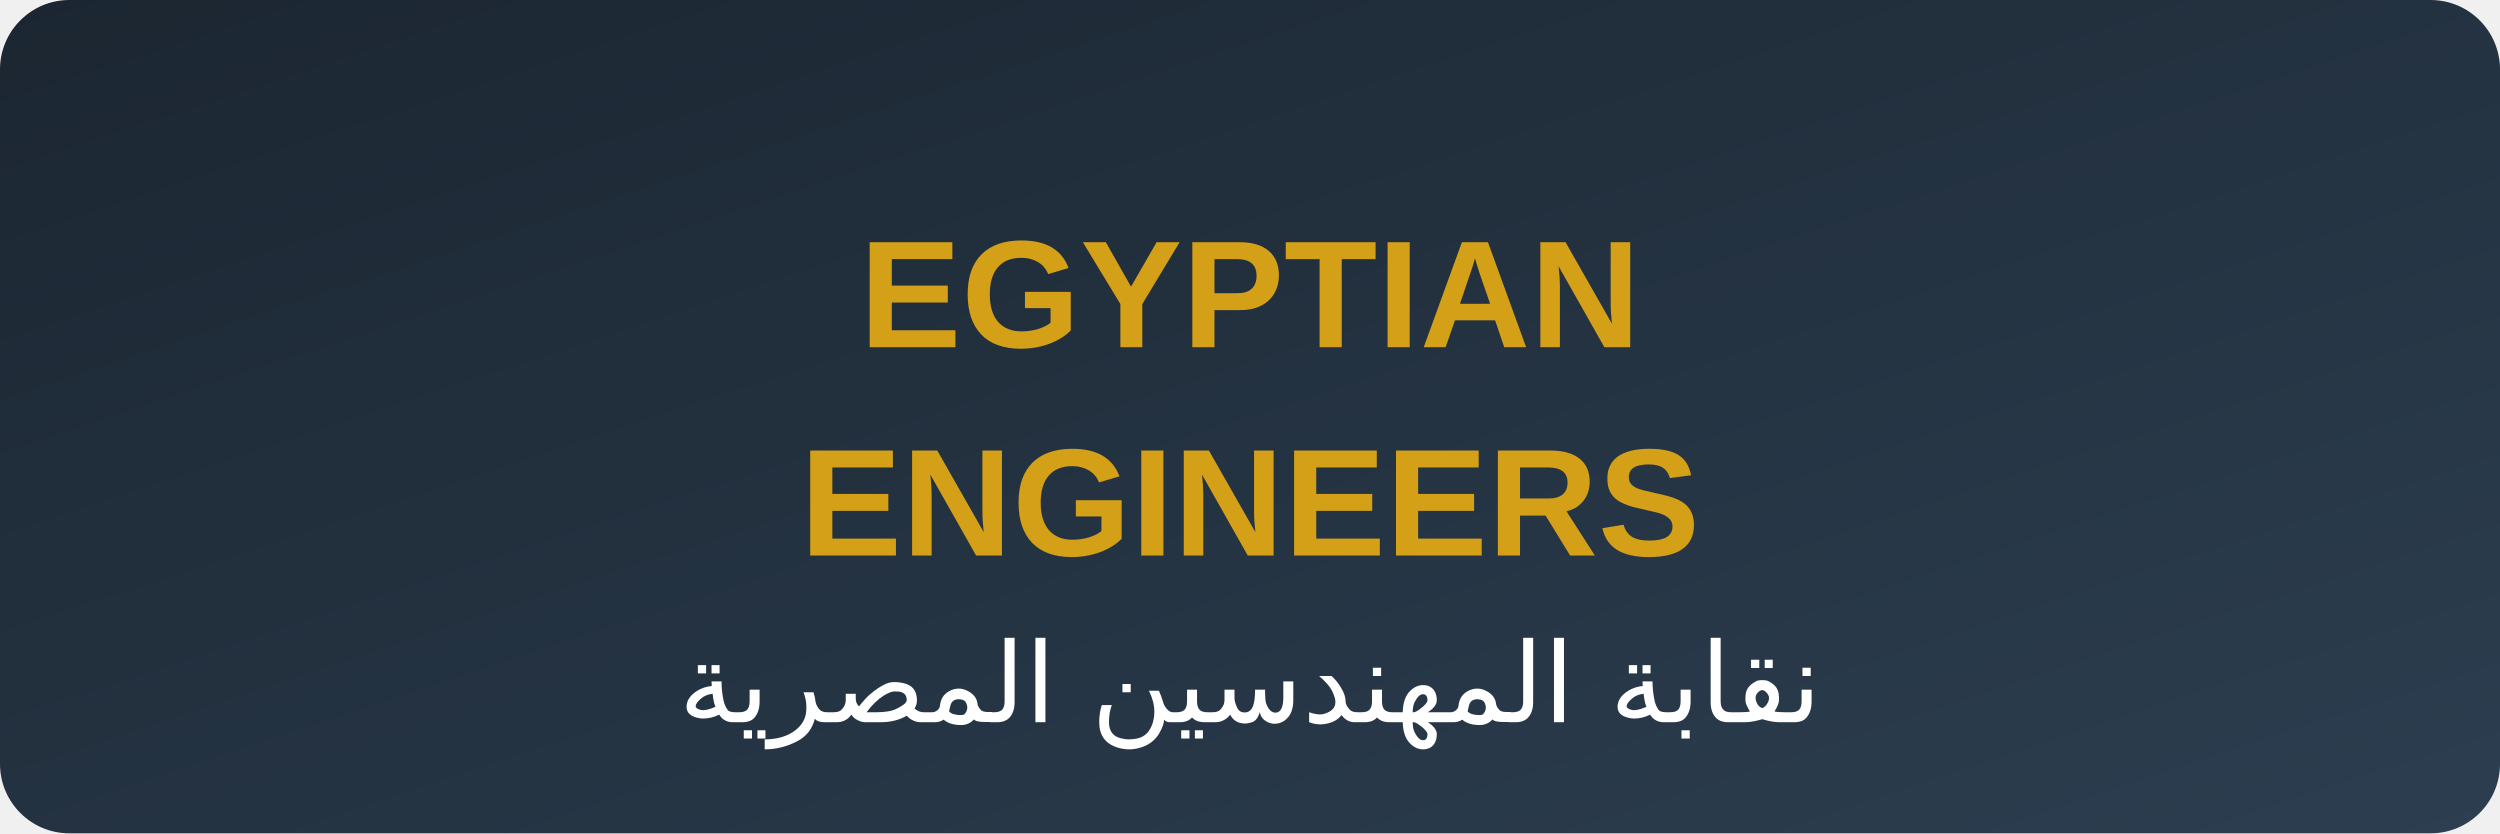
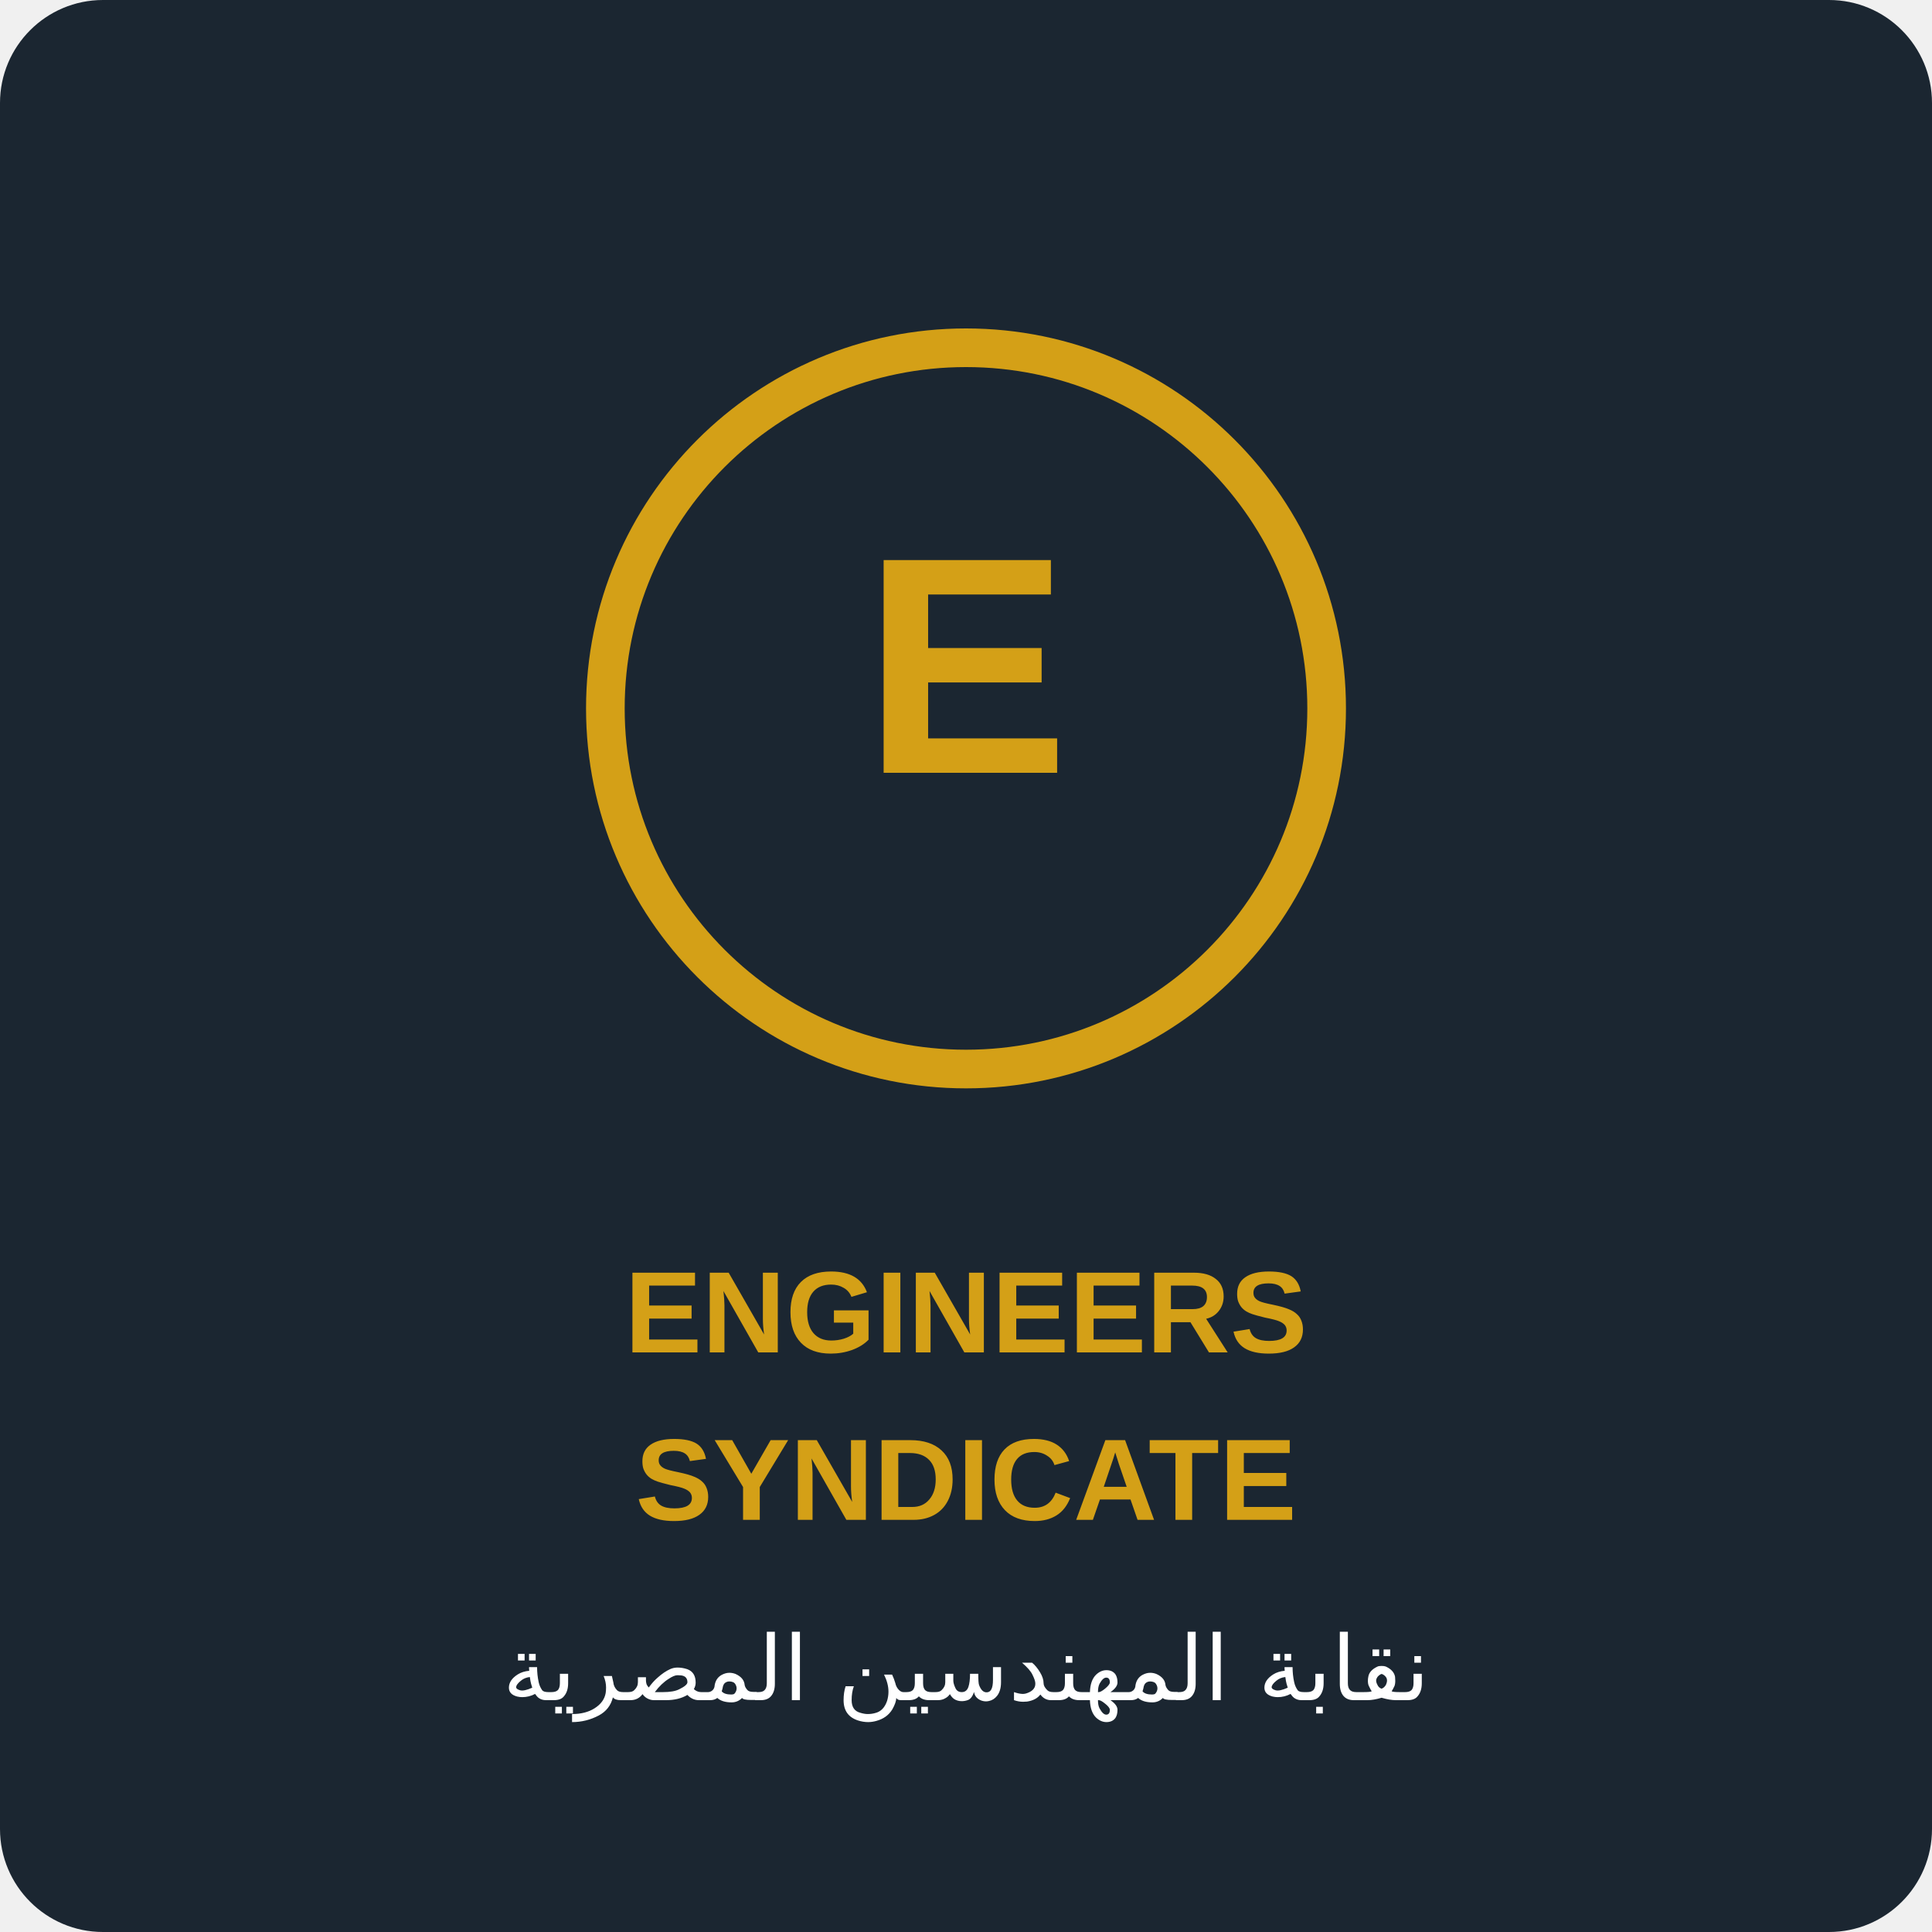
- <svg xmlns="http://www.w3.org/2000/svg" viewBox="0 0 180 60">
-   <defs>
-     <linearGradient id="bg2" x1="0%" y1="0%" x2="100%" y2="100%">
-       <stop offset="0%" style="stop-color:#1b2631;stop-opacity:1" />
-       <stop offset="100%" style="stop-color:#2c3e50;stop-opacity:1" />
-     </linearGradient>
-   </defs>
-   <rect width="180" height="60" rx="5" fill="url(#bg2)" />
-   <text x="90" y="25" text-anchor="middle" font-family="Arial" font-size="11" font-weight="bold" fill="#d4a017">EGYPTIAN</text>
-   <text x="90" y="40" text-anchor="middle" font-family="Arial" font-size="11" font-weight="bold" fill="#d4a017">ENGINEERS</text>
-   <text x="90" y="52" text-anchor="middle" font-family="Arial" font-size="8" fill="white">نقابة المهندسين المصرية</text>
+ <svg xmlns="http://www.w3.org/2000/svg" viewBox="0 0 150 150">
+   <rect width="150" height="150" rx="8" fill="#1b2631" />
+   <circle cx="75" cy="55" r="28" fill="none" stroke="#d4a017" stroke-width="3" />
+   <text x="75" y="60" text-anchor="middle" font-family="Arial" font-size="24" font-weight="bold" fill="#d4a017">E</text>
+   <text x="75" y="105" text-anchor="middle" font-family="Arial" font-size="9" font-weight="bold" fill="#d4a017">ENGINEERS</text>
+   <text x="75" y="118" text-anchor="middle" font-family="Arial" font-size="9" font-weight="bold" fill="#d4a017">SYNDICATE</text>
+   <text x="75" y="132" text-anchor="middle" font-family="Arial" font-size="7" fill="white">نقابة المهندسين المصرية</text>
</svg>
